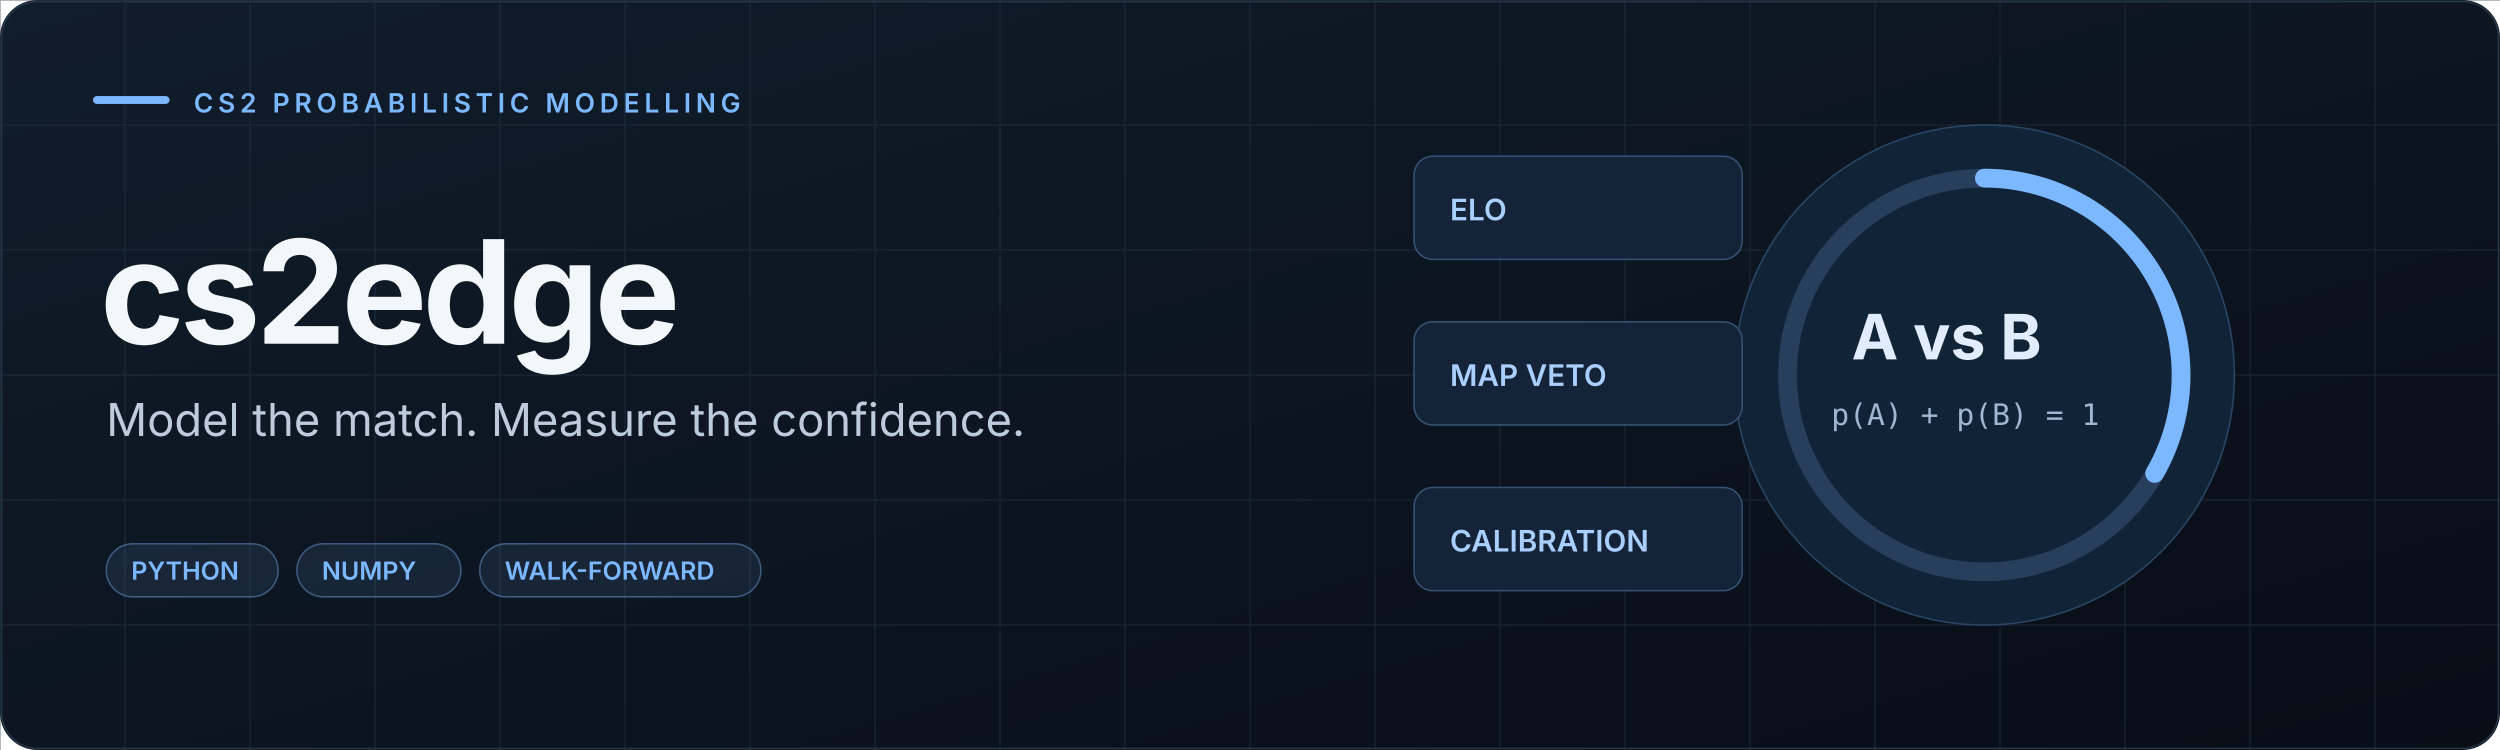
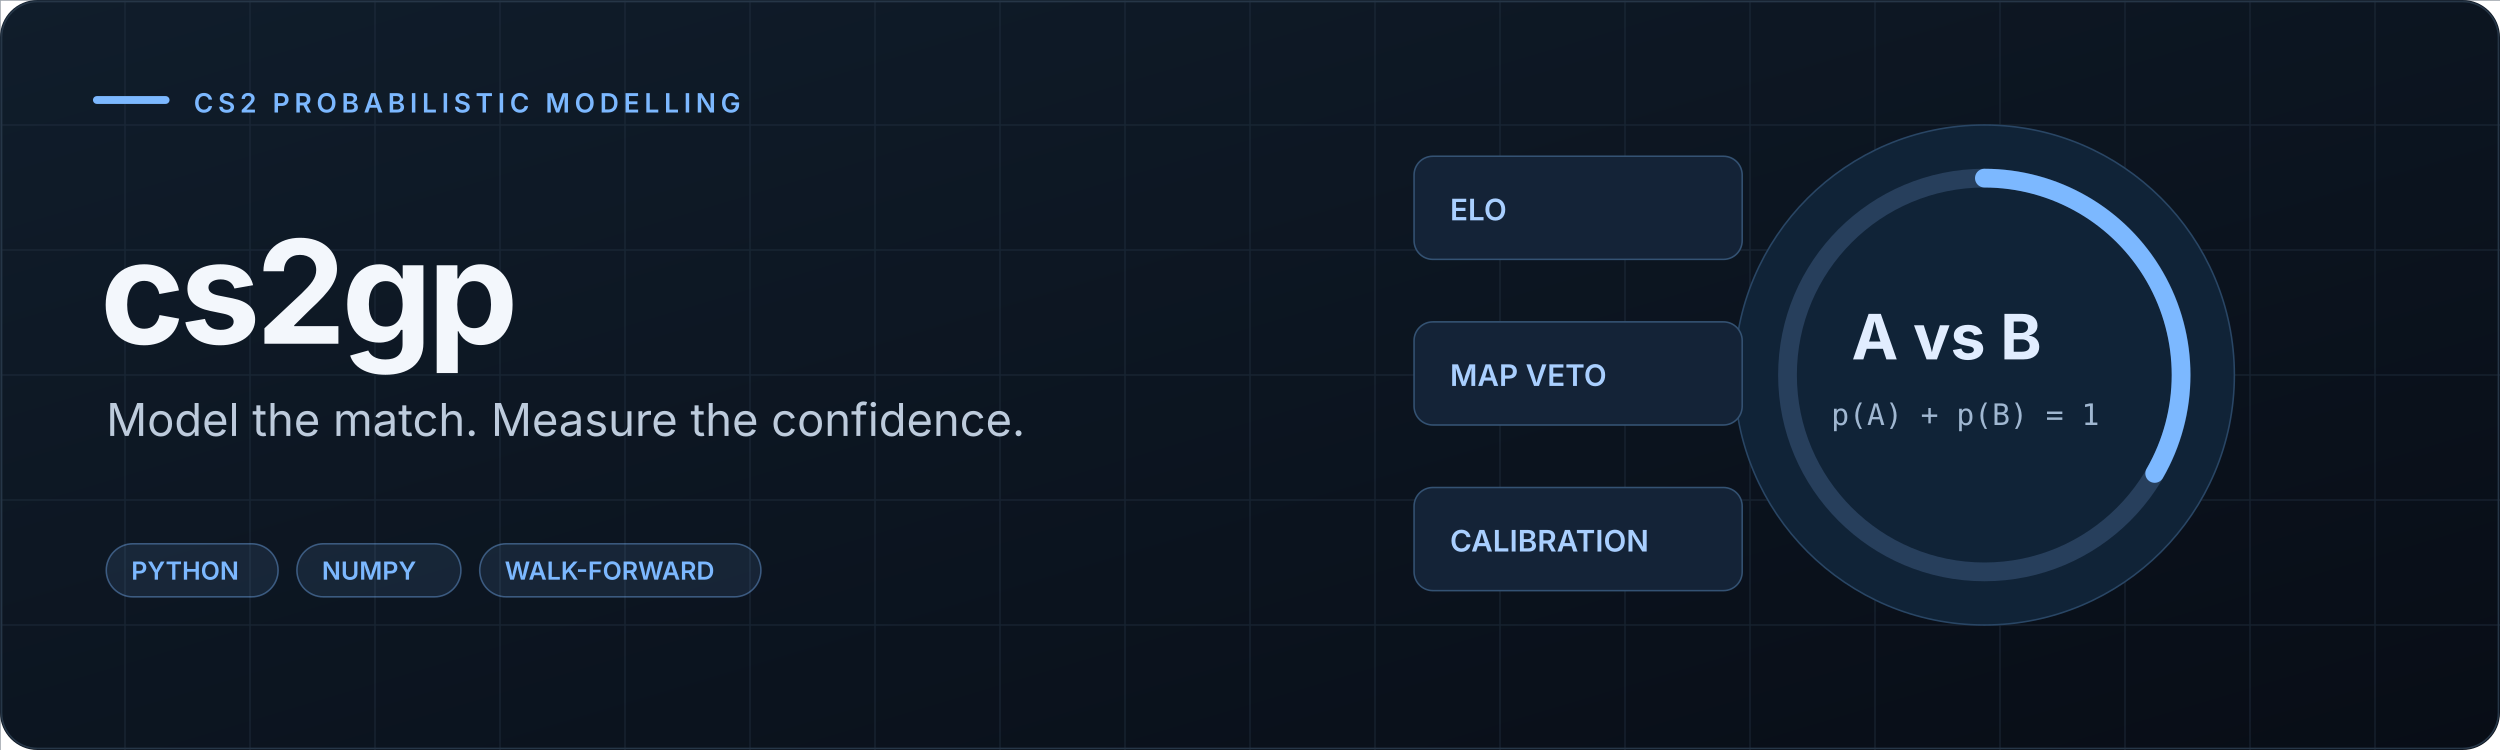
<svg xmlns="http://www.w3.org/2000/svg" width="1600" height="480" viewBox="0 0 1600 480" role="img" aria-labelledby="title desc">
  <defs>
    <linearGradient id="bg" x2="1" y2="1">
      <stop stop-color="#101d2b" />
      <stop offset="1" stop-color="#080d16" />
    </linearGradient>
    <linearGradient id="accent">
      <stop stop-color="#7cb8ff" />
      <stop offset="1" stop-color="#67e8f9" />
    </linearGradient>
  </defs>
  <rect width="1600" height="480" rx="24" fill="url(#bg)" />
  <rect x="1" y="1" width="1598" height="478" rx="23" fill="none" stroke="#263647" />
  <g fill="none" stroke="#243445" stroke-width="1" opacity="0.45">
    <path d="M0 0V480" />
    <path d="M80 0V480" />
    <path d="M160 0V480" />
    <path d="M240 0V480" />
    <path d="M320 0V480" />
    <path d="M400 0V480" />
    <path d="M480 0V480" />
    <path d="M560 0V480" />
    <path d="M640 0V480" />
    <path d="M720 0V480" />
    <path d="M800 0V480" />
    <path d="M880 0V480" />
    <path d="M960 0V480" />
    <path d="M1040 0V480" />
    <path d="M1120 0V480" />
    <path d="M1200 0V480" />
    <path d="M1280 0V480" />
    <path d="M1360 0V480" />
    <path d="M1440 0V480" />
    <path d="M1520 0V480" />
    <path d="M0 0H1600" />
    <path d="M0 80H1600" />
    <path d="M0 160H1600" />
    <path d="M0 240H1600" />
    <path d="M0 320H1600" />
    <path d="M0 400H1600" />
  </g>
  <path d="M62 64h44" stroke="#7cb8ff" stroke-width="5" stroke-linecap="round" />
  <text x="124" y="72" fill="#7cb8ff" font-family="Inter, Segoe UI, Arial, sans-serif" font-size="17" font-weight="600" letter-spacing="3">CS2 PROBABILISTIC MODELLING</text>
-   <text x="64" y="220" fill="#f3f7fc" font-family="Inter, Segoe UI, Arial, sans-serif" font-size="92" font-weight="750" letter-spacing="-3">cs2edge</text>
+   <text x="64" y="220" fill="#f3f7fc" font-family="Inter, Segoe UI, Arial, sans-serif" font-size="92" font-weight="750" letter-spacing="-3">cs2gp</text>
  <text x="68" y="279" fill="#bdcbdc" font-family="Inter, Segoe UI, Arial, sans-serif" font-size="29" font-weight="400">Model the match. Measure the confidence.</text>
  <rect x="68" y="348" width="110" height="34" rx="17" fill="#7cb8ff" fill-opacity="0.10" stroke="#7cb8ff" stroke-opacity="0.4" />
  <text x="84" y="371" fill="#7cb8ff" font-family="Inter, Segoe UI, Arial, sans-serif" font-size="16" font-weight="600">PYTHON</text>
  <rect x="190" y="348" width="105" height="34" rx="17" fill="#7cb8ff" fill-opacity="0.10" stroke="#7cb8ff" stroke-opacity="0.4" />
  <text x="206" y="371" fill="#7cb8ff" font-family="Inter, Segoe UI, Arial, sans-serif" font-size="16" font-weight="600">NUMPY</text>
  <rect x="307" y="348" width="180" height="34" rx="17" fill="#7cb8ff" fill-opacity="0.10" stroke="#7cb8ff" stroke-opacity="0.4" />
  <text x="323" y="371" fill="#7cb8ff" font-family="Inter, Segoe UI, Arial, sans-serif" font-size="16" font-weight="600">WALK-FORWARD</text>
  <circle cx="1270" cy="240" r="160" fill="#102337" stroke="#294665" />
  <circle cx="1270" cy="240" r="126" fill="none" stroke="#273f5c" stroke-width="12" />
  <path d="M1270 114a126 126 0 0 1 109 189" fill="none" stroke="#7cb8ff" stroke-width="12" stroke-linecap="round" />
  <text x="1185" y="230" fill="#e1edff" font-family="Inter, Segoe UI, Arial, sans-serif" font-size="40" font-weight="650">A  vs  B</text>
  <text x="1172" y="272" fill="#a0b7d1" font-family="ui-monospace, SFMono-Regular, Consolas, monospace" font-size="19" font-weight="400">p(A) + p(B) = 1</text>
  <rect x="905" y="100" width="210" height="66" rx="12" fill="#142337" stroke="#345273" />
  <text x="928" y="141" fill="#a9cfff" font-family="Inter, Segoe UI, Arial, sans-serif" font-size="19" font-weight="600">ELO</text>
  <rect x="905" y="206" width="210" height="66" rx="12" fill="#142337" stroke="#345273" />
  <text x="928" y="247" fill="#a9cfff" font-family="Inter, Segoe UI, Arial, sans-serif" font-size="19" font-weight="600">MAP VETO</text>
  <rect x="905" y="312" width="210" height="66" rx="12" fill="#142337" stroke="#345273" />
  <text x="928" y="353" fill="#a9cfff" font-family="Inter, Segoe UI, Arial, sans-serif" font-size="19" font-weight="600">CALIBRATION</text>
</svg>
